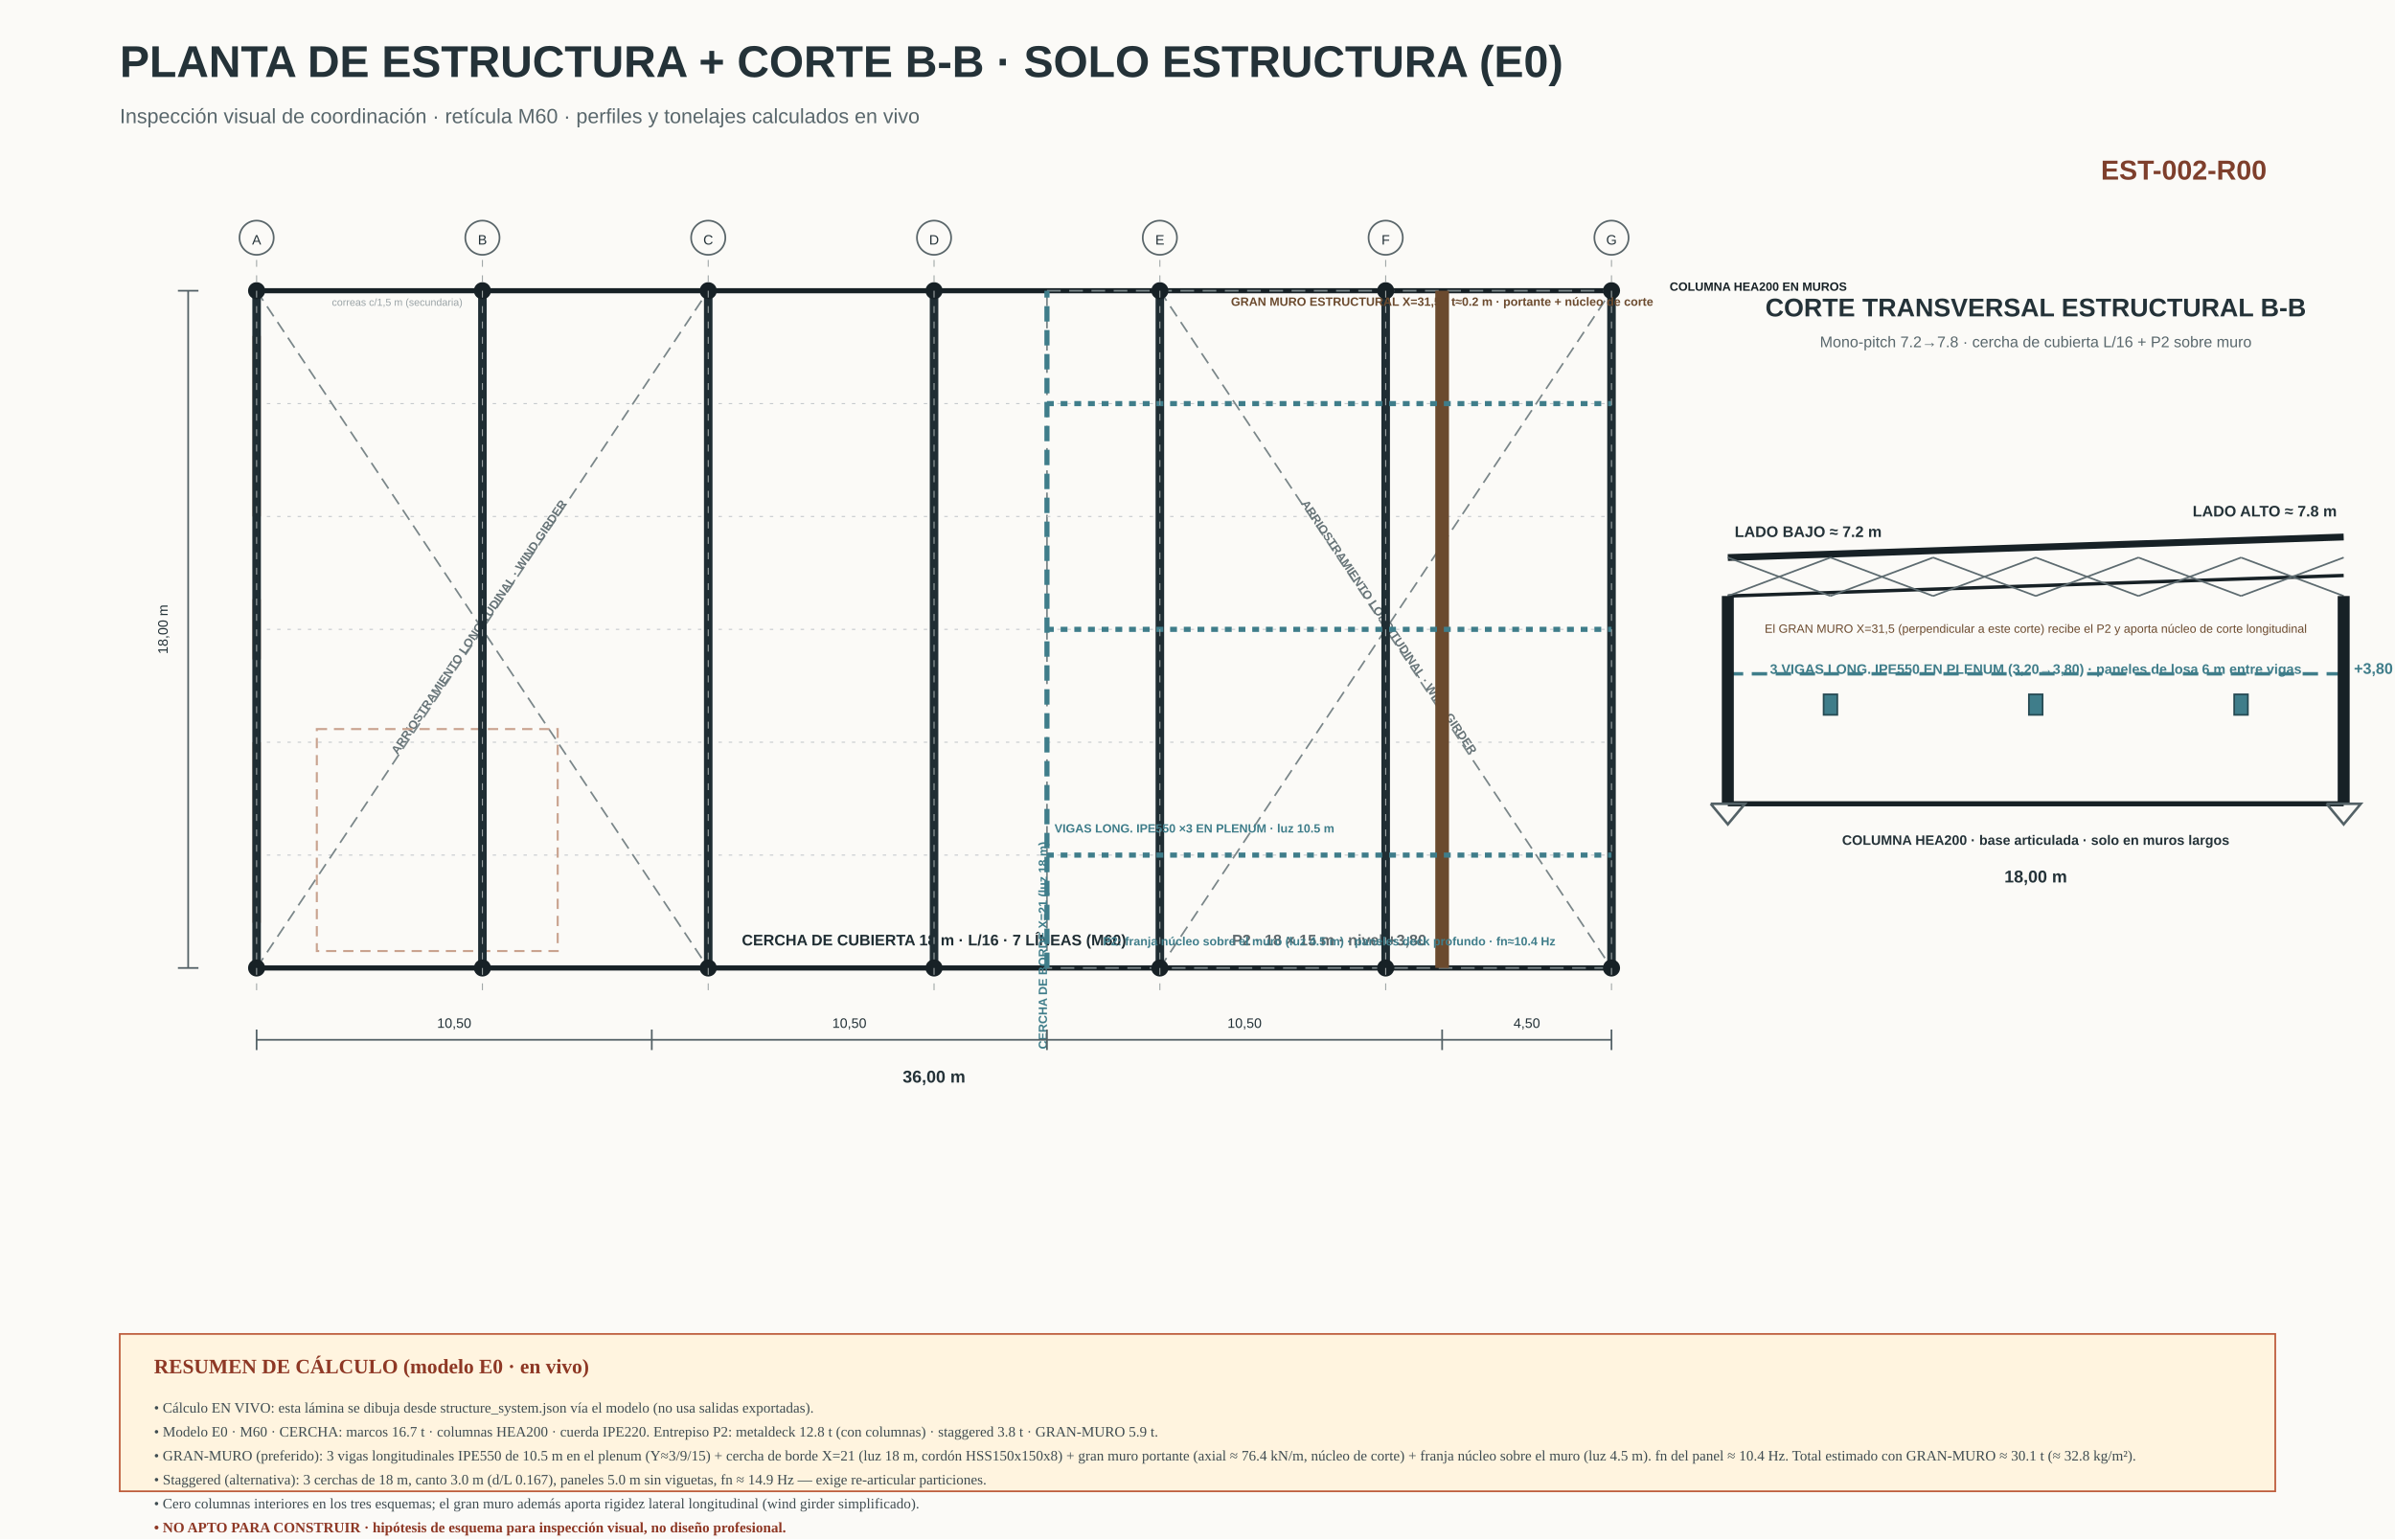
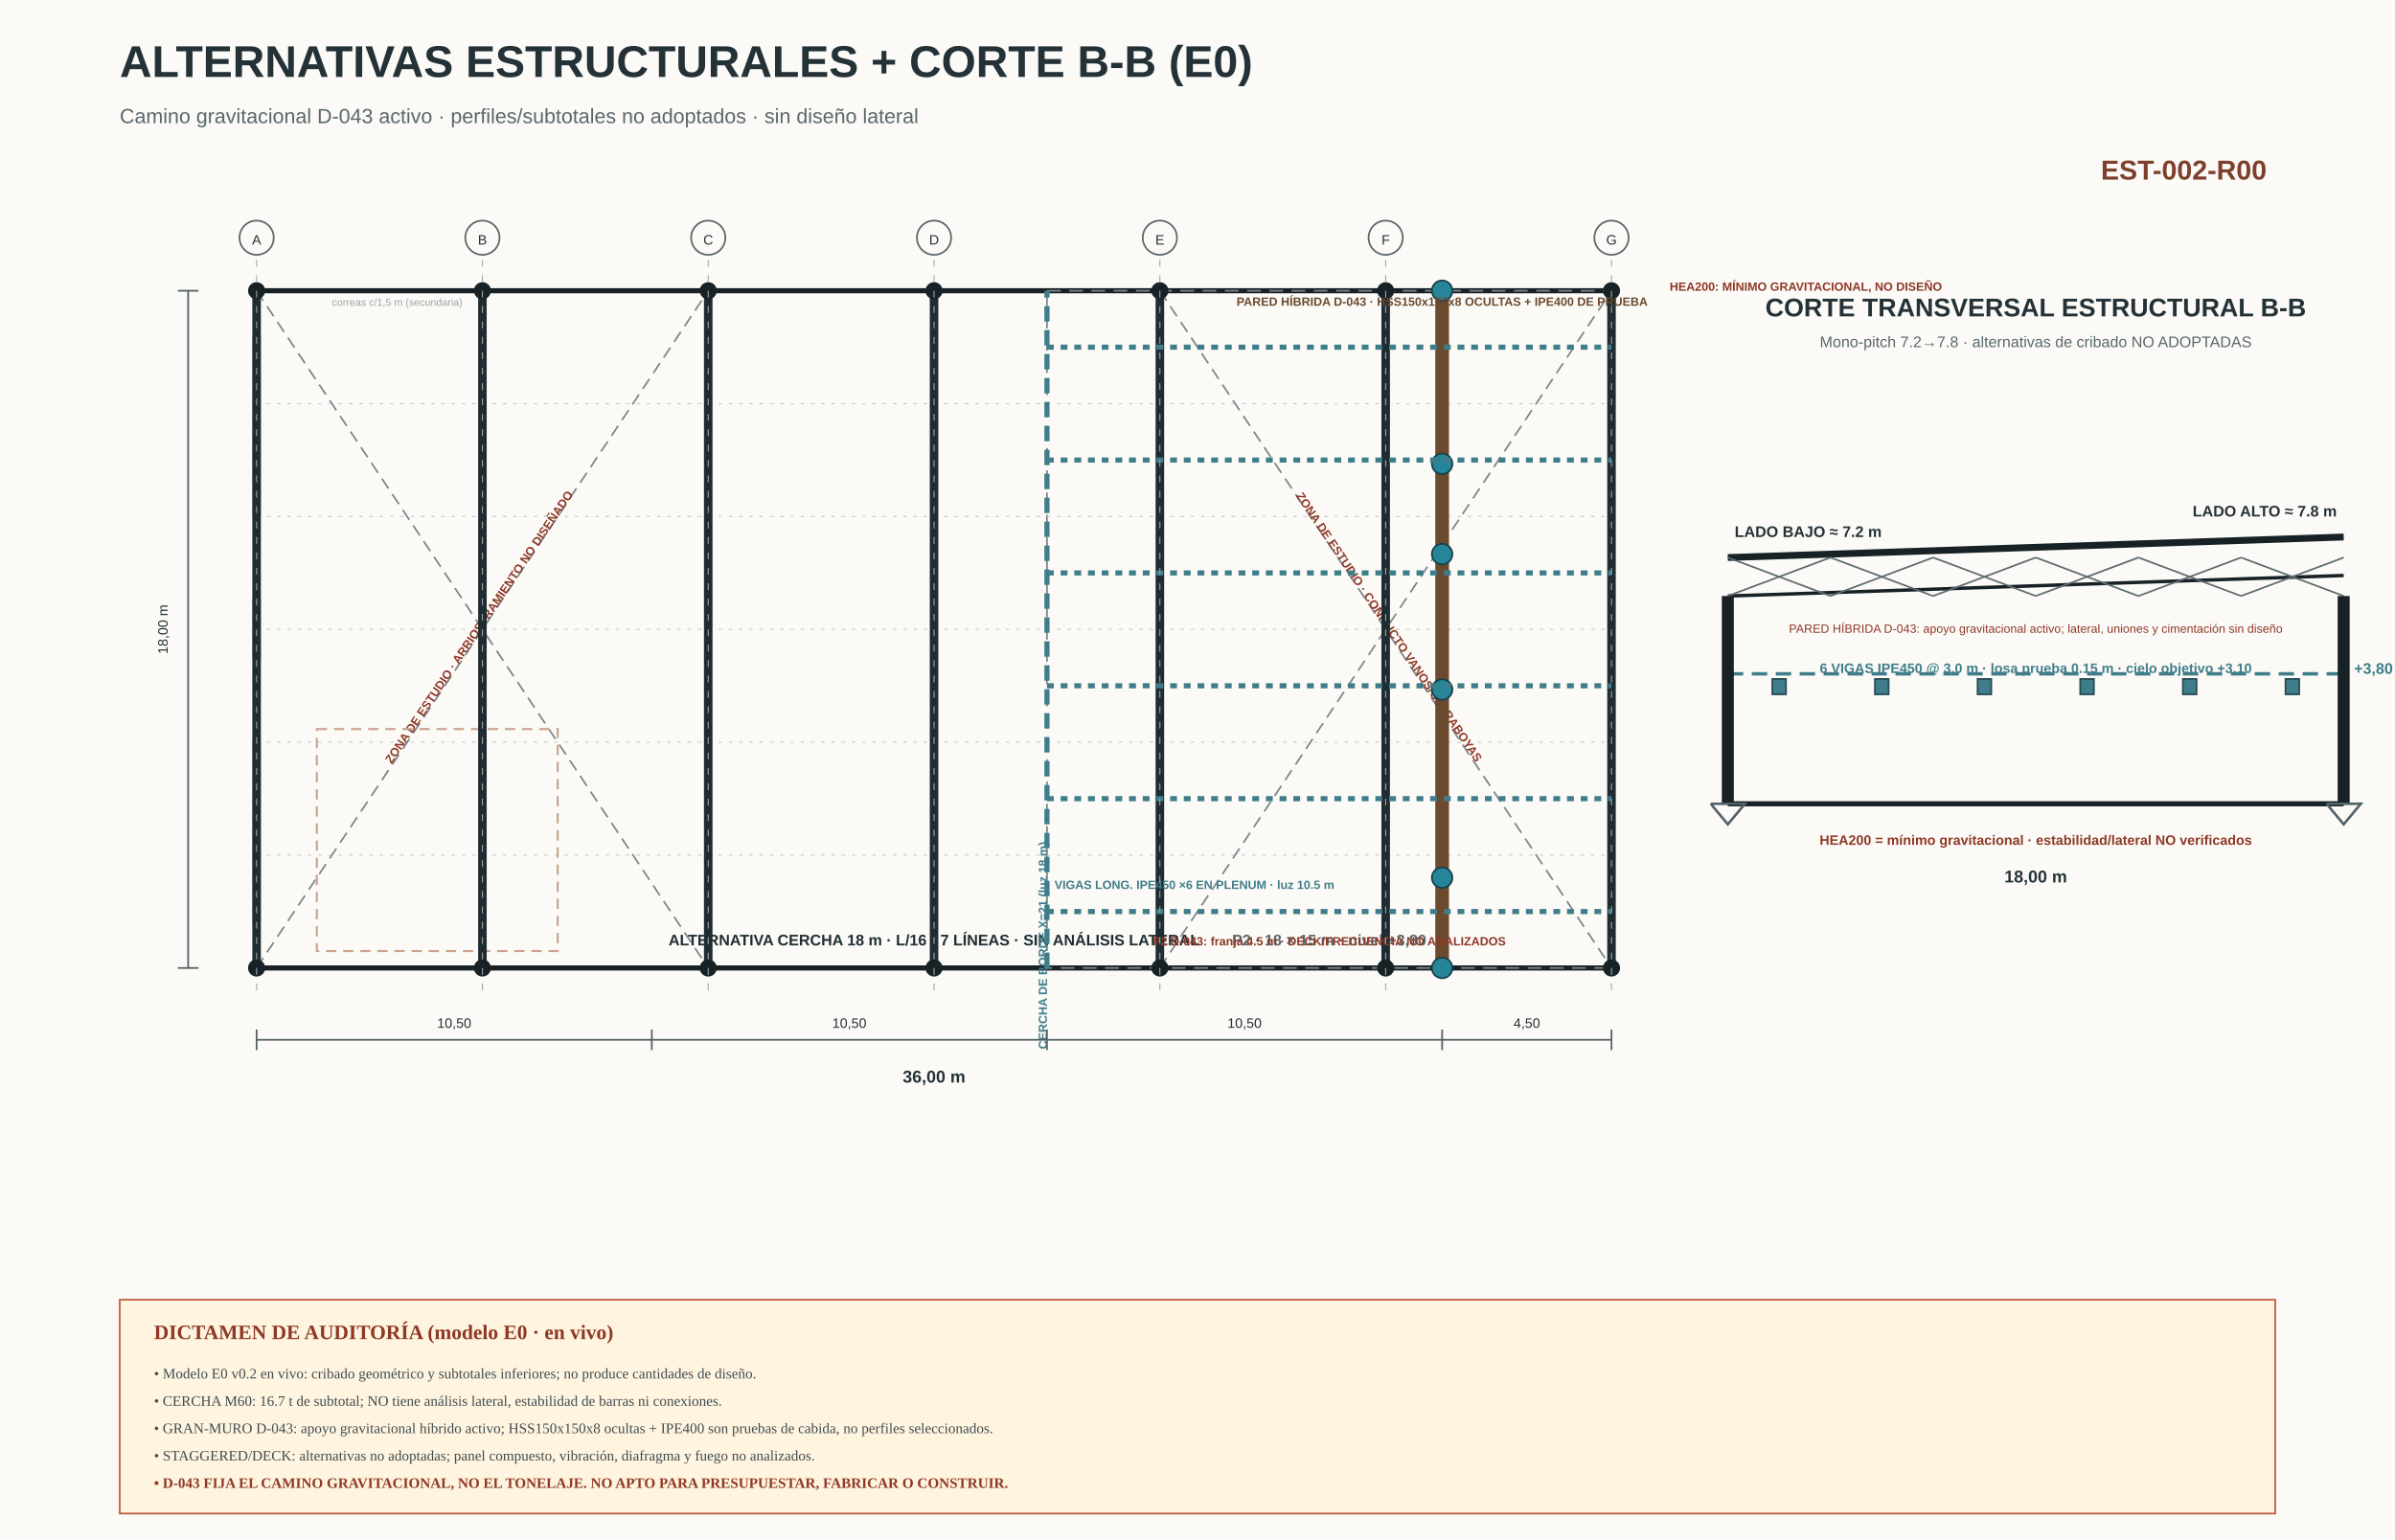
<svg xmlns="http://www.w3.org/2000/svg" width="1400" height="900" viewBox="0 0 1400 900">
  <rect width="1400" height="900" fill="#fbfaf7" />
  <g font-family="Arial">
-     <text x="70" y="45" font-size="26" text-anchor="start" font-weight="700" fill="#243238">PLANTA DE ESTRUCTURA + CORTE B-B · SOLO ESTRUCTURA (E0)</text>
-     <text x="70" y="72" font-size="12" text-anchor="start" font-weight="400" fill="#59676c">Inspección visual de coordinación · retícula M60 · perfiles y tonelajes calculados en vivo</text>
+     <text x="70" y="45" font-size="26" text-anchor="start" font-weight="700" fill="#243238">ALTERNATIVAS ESTRUCTURALES + CORTE B-B (E0)</text>
+     <text x="70" y="72" font-size="12" text-anchor="start" font-weight="400" fill="#59676c">Camino gravitacional D-043 activo · perfiles/subtotales no adoptados · sin diseño lateral</text>
    <text x="1325" y="105" font-size="16" text-anchor="end" font-weight="700" fill="#7e3f2c">EST-002-R00</text>
  </g>
  <g font-family="Arial" fill="#20292e">
    <rect x="150.0" y="170.0" width="792.0" height="396.0" fill="none" stroke="#172126" stroke-width="3" />
    <rect x="612.0" y="170.0" width="330.0" height="396.0" fill="none" stroke="#7a8689" stroke-width="1" stroke-dasharray="8 5" />
    <text x="777.0" y="552.8" font-size="9" text-anchor="middle" font-weight="700" fill="#5c676b">P2 · 18 × 15 m · nivel +3,80</text>
    <line x1="150.0" y1="500.0" x2="942.0" y2="500.0" stroke="#c3c8cb" stroke-width="0.6" stroke-dasharray="2 4" />
    <line x1="150.0" y1="434.0" x2="942.0" y2="434.0" stroke="#c3c8cb" stroke-width="0.6" stroke-dasharray="2 4" />
    <line x1="150.0" y1="368.0" x2="942.0" y2="368.0" stroke="#c3c8cb" stroke-width="0.6" stroke-dasharray="2 4" />
    <line x1="150.0" y1="302.0" x2="942.0" y2="302.0" stroke="#c3c8cb" stroke-width="0.6" stroke-dasharray="2 4" />
    <line x1="150.0" y1="236.0" x2="942.0" y2="236.0" stroke="#c3c8cb" stroke-width="0.6" stroke-dasharray="2 4" />
    <text x="194.0" y="178.8" font-size="6" text-anchor="start" font-weight="400" fill="#9aa3a6">correas c/1,5 m (secundaria)</text>
    <line x1="150.0" y1="566.0" x2="414.0" y2="170.0" stroke="#7a8689" stroke-width="1.0" stroke-dasharray="7 4" />
    <line x1="150.0" y1="170.0" x2="414.0" y2="566.0" stroke="#7a8689" stroke-width="1.0" stroke-dasharray="7 4" />
    <line x1="678.0" y1="566.0" x2="942.0" y2="170.0" stroke="#7a8689" stroke-width="1.0" stroke-dasharray="7 4" />
    <line x1="678.0" y1="170.0" x2="942.0" y2="566.0" stroke="#7a8689" stroke-width="1.0" stroke-dasharray="7 4" />
-     <text x="282.0" y="368.0" font-size="7" text-anchor="middle" font-weight="700" fill="#667377" transform="rotate(-56 282.0 368.0)">ARRIOSTRAMIENTO LONGITUDINAL · WIND GIRDER</text>
-     <text x="810.0" y="368.0" font-size="7" text-anchor="middle" font-weight="700" fill="#667377" transform="rotate(56 810.0 368.0)">ARRIOSTRAMIENTO LONGITUDINAL · WIND GIRDER</text>
+     <text x="282.0" y="368.0" font-size="7" text-anchor="middle" font-weight="700" fill="#8e3825" transform="rotate(-56 282.0 368.0)">ZONA DE ESTUDIO · ARRIOSTRAMIENTO NO DISEÑADO</text>
+     <text x="810.0" y="368.0" font-size="7" text-anchor="middle" font-weight="700" fill="#8e3825" transform="rotate(56 810.0 368.0)">ZONA DE ESTUDIO · CONFLICTO VANOS/CLARABOYAS</text>
    <line x1="150.0" y1="539.6" x2="150.0" y2="434.0" stroke="#c9a38f" stroke-width="5" />
    <line x1="150.0" y1="385.6" x2="150.0" y2="350.4" stroke="#c9a38f" stroke-width="5" />
    <line x1="150.0" y1="302.0" x2="150.0" y2="196.4" stroke="#c9a38f" stroke-width="5" />
    <rect x="185.2" y="426.3" width="140.8" height="129.8" fill="none" stroke="#c9a38f" stroke-width="1.2" stroke-dasharray="6 4" />
    <line x1="150.0" y1="566.0" x2="150.0" y2="170.0" stroke="#1f2d33" stroke-width="5" />
    <line x1="282.0" y1="566.0" x2="282.0" y2="170.0" stroke="#1f2d33" stroke-width="5" />
    <line x1="414.0" y1="566.0" x2="414.0" y2="170.0" stroke="#1f2d33" stroke-width="5" />
    <line x1="546.0" y1="566.0" x2="546.0" y2="170.0" stroke="#1f2d33" stroke-width="5" />
    <line x1="678.0" y1="566.0" x2="678.0" y2="170.0" stroke="#1f2d33" stroke-width="5" />
    <line x1="810.0" y1="566.0" x2="810.0" y2="170.0" stroke="#1f2d33" stroke-width="5" />
    <line x1="942.0" y1="566.0" x2="942.0" y2="170.0" stroke="#1f2d33" stroke-width="5" />
-     <text x="546.0" y="552.8" font-size="9" text-anchor="middle" font-weight="700" fill="#1f2d33">CERCHA DE CUBIERTA 18 m · L/16 · 7 LÍNEAS (M60)</text>
+     <text x="546.0" y="552.8" font-size="9" text-anchor="middle" font-weight="700" fill="#1f2d33">ALTERNATIVA CERCHA 18 m · L/16 · 7 LÍNEAS · SIN ANÁLISIS LATERAL</text>
    <circle cx="150.0" cy="566.0" r="5" fill="#172126" />
    <circle cx="150.0" cy="170.0" r="5" fill="#172126" />
    <circle cx="282.0" cy="566.0" r="5" fill="#172126" />
    <circle cx="282.0" cy="170.0" r="5" fill="#172126" />
    <circle cx="414.0" cy="566.0" r="5" fill="#172126" />
    <circle cx="414.0" cy="170.0" r="5" fill="#172126" />
    <circle cx="546.0" cy="566.0" r="5" fill="#172126" />
    <circle cx="546.0" cy="170.0" r="5" fill="#172126" />
    <circle cx="678.0" cy="566.0" r="5" fill="#172126" />
    <circle cx="678.0" cy="170.0" r="5" fill="#172126" />
    <circle cx="810.0" cy="566.0" r="5" fill="#172126" />
    <circle cx="810.0" cy="170.0" r="5" fill="#172126" />
    <circle cx="942.0" cy="566.0" r="5" fill="#172126" />
    <circle cx="942.0" cy="170.0" r="5" fill="#172126" />
-     <text x="976.0" y="170.0" font-size="7" text-anchor="start" font-weight="700" fill="#172126">COLUMNA HEA200 EN MUROS</text>
+     <text x="976.0" y="170.0" font-size="7" text-anchor="start" font-weight="700" fill="#8e3825">HEA200: MÍNIMO GRAVITACIONAL, NO DISEÑO</text>
    <line x1="843.0" y1="566.0" x2="843.0" y2="170.0" stroke="#6b4a2e" stroke-width="8" />
-     <text x="843.0" y="178.8" font-size="7" text-anchor="middle" font-weight="700" fill="#6b4a2e">GRAN MURO ESTRUCTURAL X=31,5 · t≈0.2 m · portante + núcleo de corte</text>
+     <circle cx="843.0" cy="566.0" r="6" fill="#27859a" stroke="#173f48" stroke-width="1" />
+     <circle cx="843.0" cy="513.2" r="6" fill="#27859a" stroke="#173f48" stroke-width="1" />
+     <circle cx="843.0" cy="403.2" r="6" fill="#27859a" stroke="#173f48" stroke-width="1" />
+     <circle cx="843.0" cy="324.0" r="6" fill="#27859a" stroke="#173f48" stroke-width="1" />
+     <circle cx="843.0" cy="271.2" r="6" fill="#27859a" stroke="#173f48" stroke-width="1" />
+     <circle cx="843.0" cy="170.0" r="6" fill="#27859a" stroke="#173f48" stroke-width="1" />
+     <text x="843.0" y="178.8" font-size="7" text-anchor="middle" font-weight="700" fill="#6b4a2e">PARED HÍBRIDA D-043 · HSS150x150x8 OCULTAS + IPE400 DE PRUEBA</text>
    <line x1="612.0" y1="566.0" x2="612.0" y2="170.0" stroke="#3f7d8a" stroke-width="3" stroke-dasharray="9 5" />
    <text x="612.0" y="552.8" font-size="7" text-anchor="middle" font-weight="700" fill="#3f7d8a" transform="rotate(-90 612.0 552.8)">CERCHA DE BORDE X=21 (luz 18 m)</text>
-     <line x1="612.0" y1="500.0" x2="942.0" y2="500.0" stroke="#3f7d8a" stroke-width="3" stroke-dasharray="4 4" />
-     <line x1="612.0" y1="368.0" x2="942.0" y2="368.0" stroke="#3f7d8a" stroke-width="3" stroke-dasharray="4 4" />
-     <line x1="612.0" y1="236.0" x2="942.0" y2="236.0" stroke="#3f7d8a" stroke-width="3" stroke-dasharray="4 4" />
-     <text x="616.4" y="486.8" font-size="7" text-anchor="start" font-weight="700" fill="#3f7d8a">VIGAS LONG. IPE550 ×3 EN PLENUM · luz 10.5 m</text>
-     <text x="777.0" y="552.8" font-size="7" text-anchor="middle" font-weight="700" fill="#3f7d8a">P2: franja núcleo sobre el muro (luz 4.5 m) · paneles deck profundo · fn≈10.4 Hz</text>
+     <line x1="612.0" y1="533.0" x2="942.0" y2="533.0" stroke="#3f7d8a" stroke-width="3" stroke-dasharray="4 4" />
+     <line x1="612.0" y1="467.0" x2="942.0" y2="467.0" stroke="#3f7d8a" stroke-width="3" stroke-dasharray="4 4" />
+     <line x1="612.0" y1="401.0" x2="942.0" y2="401.0" stroke="#3f7d8a" stroke-width="3" stroke-dasharray="4 4" />
+     <line x1="612.0" y1="335.0" x2="942.0" y2="335.0" stroke="#3f7d8a" stroke-width="3" stroke-dasharray="4 4" />
+     <line x1="612.0" y1="269.0" x2="942.0" y2="269.0" stroke="#3f7d8a" stroke-width="3" stroke-dasharray="4 4" />
+     <line x1="612.0" y1="203.0" x2="942.0" y2="203.0" stroke="#3f7d8a" stroke-width="3" stroke-dasharray="4 4" />
+     <text x="616.4" y="519.8" font-size="7" text-anchor="start" font-weight="700" fill="#3f7d8a">VIGAS LONG. IPE450 ×6 EN PLENUM · luz 10.5 m</text>
+     <text x="777.0" y="552.8" font-size="7" text-anchor="middle" font-weight="700" fill="#8e3825">P2 D-043: franja 4.5 m · DECK/FRECUENCIA NO ANALIZADOS</text>
    <line x1="150.0" y1="152.0" x2="150.0" y2="584.0" stroke="#9ea5a5" stroke-width="0.6" stroke-dasharray="4 5" />
    <circle cx="150.0" cy="139.0" r="10" fill="#fbfaf7" stroke="#5a666a" />
    <text x="150.0" y="143.0" font-size="8" text-anchor="middle" font-weight="400" fill="#243238">A</text>
    <line x1="282.0" y1="152.0" x2="282.0" y2="584.0" stroke="#9ea5a5" stroke-width="0.6" stroke-dasharray="4 5" />
    <circle cx="282.0" cy="139.0" r="10" fill="#fbfaf7" stroke="#5a666a" />
    <text x="282.0" y="143.0" font-size="8" text-anchor="middle" font-weight="400" fill="#243238">B</text>
    <line x1="414.0" y1="152.0" x2="414.0" y2="584.0" stroke="#9ea5a5" stroke-width="0.6" stroke-dasharray="4 5" />
    <circle cx="414.0" cy="139.0" r="10" fill="#fbfaf7" stroke="#5a666a" />
    <text x="414.0" y="143.0" font-size="8" text-anchor="middle" font-weight="400" fill="#243238">C</text>
    <line x1="546.0" y1="152.0" x2="546.0" y2="584.0" stroke="#9ea5a5" stroke-width="0.6" stroke-dasharray="4 5" />
    <circle cx="546.0" cy="139.0" r="10" fill="#fbfaf7" stroke="#5a666a" />
    <text x="546.0" y="143.0" font-size="8" text-anchor="middle" font-weight="400" fill="#243238">D</text>
    <line x1="678.0" y1="152.0" x2="678.0" y2="584.0" stroke="#9ea5a5" stroke-width="0.6" stroke-dasharray="4 5" />
    <circle cx="678.0" cy="139.0" r="10" fill="#fbfaf7" stroke="#5a666a" />
    <text x="678.0" y="143.0" font-size="8" text-anchor="middle" font-weight="400" fill="#243238">E</text>
    <line x1="810.0" y1="152.0" x2="810.0" y2="584.0" stroke="#9ea5a5" stroke-width="0.6" stroke-dasharray="4 5" />
    <circle cx="810.0" cy="139.0" r="10" fill="#fbfaf7" stroke="#5a666a" />
    <text x="810.0" y="143.0" font-size="8" text-anchor="middle" font-weight="400" fill="#243238">F</text>
    <line x1="942.0" y1="152.0" x2="942.0" y2="584.0" stroke="#9ea5a5" stroke-width="0.6" stroke-dasharray="4 5" />
    <circle cx="942.0" cy="139.0" r="10" fill="#fbfaf7" stroke="#5a666a" />
    <text x="942.0" y="143.0" font-size="8" text-anchor="middle" font-weight="400" fill="#243238">G</text>
    <line x1="150.0" y1="608.0" x2="942.0" y2="608.0" stroke="#536166" stroke-width="1.0" />
    <line x1="150.0" y1="602.0" x2="150.0" y2="614.0" stroke="#536166" stroke-width="1.0" />
    <line x1="381.0" y1="602.0" x2="381.0" y2="614.0" stroke="#536166" stroke-width="1.0" />
    <line x1="612.0" y1="602.0" x2="612.0" y2="614.0" stroke="#536166" stroke-width="1.0" />
    <line x1="843.0" y1="602.0" x2="843.0" y2="614.0" stroke="#536166" stroke-width="1.0" />
    <line x1="942.0" y1="602.0" x2="942.0" y2="614.0" stroke="#536166" stroke-width="1.0" />
    <text x="265.5" y="601.0" font-size="8" text-anchor="middle" font-weight="400" fill="#243238">10,50</text>
    <text x="496.5" y="601.0" font-size="8" text-anchor="middle" font-weight="400" fill="#243238">10,50</text>
    <text x="727.5" y="601.0" font-size="8" text-anchor="middle" font-weight="400" fill="#243238">10,50</text>
    <text x="892.5" y="601.0" font-size="8" text-anchor="middle" font-weight="400" fill="#243238">4,50</text>
    <text x="546.0" y="633.0" font-size="10" text-anchor="middle" font-weight="700" fill="#243238">36,00 m</text>
    <line x1="110.0" y1="566.0" x2="110.0" y2="170.0" stroke="#536166" stroke-width="1.0" />
    <line x1="104.0" y1="566.0" x2="116.0" y2="566.0" stroke="#536166" stroke-width="1.0" />
    <line x1="104.0" y1="170.0" x2="116.0" y2="170.0" stroke="#536166" stroke-width="1.0" />
    <text x="98.0" y="368.0" font-size="8" text-anchor="middle" font-weight="400" fill="#243238" transform="rotate(-90 98.0 368.0)">18,00 m</text>
    <text x="1190.0" y="185" font-size="15" text-anchor="middle" font-weight="700" fill="#243238">CORTE TRANSVERSAL ESTRUCTURAL B-B</text>
-     <text x="1190.0" y="203" font-size="9" text-anchor="middle" font-weight="400" fill="#59676c">Mono-pitch 7.2→7.8 · cercha de cubierta L/16 + P2 sobre muro</text>
+     <text x="1190.0" y="203" font-size="9" text-anchor="middle" font-weight="400" fill="#59676c">Mono-pitch 7.2→7.8 · alternativas de cribado NO ADOPTADAS</text>
    <line x1="1010.0" y1="470.0" x2="1370.0" y2="470.0" stroke="#172126" stroke-width="3" />
    <line x1="1010.0" y1="394.0" x2="1370.0" y2="394.0" stroke="#3f7d8a" stroke-width="2" stroke-dasharray="9 5" />
    <text x="1376.0" y="394.0" font-size="9" text-anchor="start" font-weight="700" fill="#3f7d8a">+3,80</text>
-     <rect x="1066.0" y="406.0" width="8" height="12.0" fill="#3f7d8a" stroke="#274a53" stroke-width="1" />
-     <rect x="1186.0" y="406.0" width="8" height="12.0" fill="#3f7d8a" stroke="#274a53" stroke-width="1" />
-     <rect x="1306.0" y="406.0" width="8" height="12.0" fill="#3f7d8a" stroke="#274a53" stroke-width="1" />
-     <text x="1190.0" y="394.0" font-size="8" text-anchor="middle" font-weight="700" fill="#3f7d8a">3 VIGAS LONG. IPE550 EN PLENUM (3,20→3,80) · paneles de losa 6 m entre vigas</text>
-     <text x="1190.0" y="370.0" font-size="7" text-anchor="middle" font-weight="400" fill="#6b4a2e">El GRAN MURO X=31,5 (perpendicular a este corte) recibe el P2 y aporta núcleo de corte longitudinal</text>
+     <rect x="1036.0" y="397.0" width="8" height="9.0" fill="#3f7d8a" stroke="#274a53" stroke-width="1" />
+     <rect x="1096.0" y="397.0" width="8" height="9.0" fill="#3f7d8a" stroke="#274a53" stroke-width="1" />
+     <rect x="1156.0" y="397.0" width="8" height="9.0" fill="#3f7d8a" stroke="#274a53" stroke-width="1" />
+     <rect x="1216.0" y="397.0" width="8" height="9.0" fill="#3f7d8a" stroke="#274a53" stroke-width="1" />
+     <rect x="1276.0" y="397.0" width="8" height="9.0" fill="#3f7d8a" stroke="#274a53" stroke-width="1" />
+     <rect x="1336.0" y="397.0" width="8" height="9.0" fill="#3f7d8a" stroke="#274a53" stroke-width="1" />
+     <text x="1190.0" y="393.5" font-size="8" text-anchor="middle" font-weight="700" fill="#3f7d8a">6 VIGAS IPE450 @ 3.0 m · losa prueba 0.15 m · cielo objetivo +3,10</text>
+     <text x="1190.0" y="370.0" font-size="7" text-anchor="middle" font-weight="400" fill="#8e3825">PARED HÍBRIDA D-043: apoyo gravitacional activo; lateral, uniones y cimentación sin diseño</text>
    <line x1="1010.0" y1="326.0" x2="1370.0" y2="314.0" stroke="#172126" stroke-width="4" />
    <line x1="1010.0" y1="348.5" x2="1370.0" y2="336.5" stroke="#172126" stroke-width="2" />
    <line x1="1010.0" y1="348.5" x2="1070.0" y2="326.0" stroke="#5d6b70" stroke-width="1.0" />
    <line x1="1010.0" y1="326.0" x2="1070.0" y2="348.5" stroke="#5d6b70" stroke-width="1.0" />
    <line x1="1070.0" y1="348.5" x2="1130.0" y2="326.0" stroke="#5d6b70" stroke-width="1.0" />
    <line x1="1070.0" y1="326.0" x2="1130.0" y2="348.5" stroke="#5d6b70" stroke-width="1.0" />
    <line x1="1130.0" y1="348.5" x2="1190.0" y2="326.0" stroke="#5d6b70" stroke-width="1.0" />
    <line x1="1130.0" y1="326.0" x2="1190.0" y2="348.5" stroke="#5d6b70" stroke-width="1.0" />
    <line x1="1190.0" y1="348.5" x2="1250.0" y2="326.0" stroke="#5d6b70" stroke-width="1.0" />
    <line x1="1190.0" y1="326.0" x2="1250.0" y2="348.5" stroke="#5d6b70" stroke-width="1.0" />
    <line x1="1250.0" y1="348.5" x2="1310.0" y2="326.0" stroke="#5d6b70" stroke-width="1.0" />
    <line x1="1250.0" y1="326.0" x2="1310.0" y2="348.5" stroke="#5d6b70" stroke-width="1.0" />
    <line x1="1310.0" y1="348.5" x2="1370.0" y2="326.0" stroke="#5d6b70" stroke-width="1.0" />
    <line x1="1310.0" y1="326.0" x2="1370.0" y2="348.5" stroke="#5d6b70" stroke-width="1.0" />
    <text x="1014.0" y="314.0" font-size="9" text-anchor="start" font-weight="700" fill="#243238">LADO BAJO ≈ 7.2 m</text>
    <text x="1366.0" y="302.0" font-size="9" text-anchor="end" font-weight="700" fill="#243238">LADO ALTO ≈ 7.8 m</text>
    <line x1="1010.0" y1="470.0" x2="1010.0" y2="348.5" stroke="#172126" stroke-width="7" />
    <polyline points="1000.0,470.0 1020.0,470.0 1010.0,482.0 1000.0,470.0" fill="none" stroke="#536166" stroke-width="1.5" />
    <line x1="1370.0" y1="470.0" x2="1370.0" y2="348.5" stroke="#172126" stroke-width="7" />
    <polyline points="1360.0,470.0 1380.0,470.0 1370.0,482.0 1360.0,470.0" fill="none" stroke="#536166" stroke-width="1.5" />
-     <text x="1190.0" y="494.0" font-size="8" text-anchor="middle" font-weight="700" fill="#243238">COLUMNA HEA200 · base articulada · solo en muros largos</text>
+     <text x="1190.0" y="494.0" font-size="8" text-anchor="middle" font-weight="700" fill="#8e3825">HEA200 = mínimo gravitacional · estabilidad/lateral NO verificados</text>
    <text x="1190.0" y="516.0" font-size="10" text-anchor="middle" font-weight="700" fill="#243238">18,00 m</text>
  </g>
-   <rect x="70" y="780" width="1260" height="92" fill="#fff4df" stroke="#bd5c3c" stroke-width="1" />
-   <text x="90" y="803" font-size="12" text-anchor="start" font-weight="700" fill="#8e3825">RESUMEN DE CÁLCULO (modelo E0 · en vivo)</text>
-   <text x="90" y="826" font-size="8.5" text-anchor="start" font-weight="400" fill="#3f4c51">• Cálculo EN VIVO: esta lámina se dibuja desde structure_system.json vía el modelo (no usa salidas exportadas).</text>
-   <text x="90" y="840" font-size="8.5" text-anchor="start" font-weight="400" fill="#3f4c51">• Modelo E0 · M60 · CERCHA: marcos 16.7 t · columnas HEA200 · cuerda IPE220. Entrepiso P2: metaldeck 12.8 t (con columnas) · staggered 3.8 t · GRAN-MURO 5.9 t.</text>
-   <text x="90" y="854" font-size="8.5" text-anchor="start" font-weight="400" fill="#3f4c51">• GRAN-MURO (preferido): 3 vigas longitudinales IPE550 de 10.5 m en el plenum (Y≈3/9/15) + cercha de borde X=21 (luz 18 m, cordón HSS150x150x8) + gran muro portante (axial ≈ 76.4 kN/m, núcleo de corte) + franja núcleo sobre el muro (luz 4.5 m). fn del panel ≈ 10.4 Hz. Total estimado con GRAN-MURO ≈ 30.1 t (≈ 32.8 kg/m²).</text>
-   <text x="90" y="868" font-size="8.5" text-anchor="start" font-weight="400" fill="#3f4c51">• Staggered (alternativa): 3 cerchas de 18 m, canto 3.0 m (d/L 0.167), paneles 5.0 m sin viguetas, fn ≈ 14.9 Hz — exige re-articular particiones.</text>
-   <text x="90" y="882" font-size="8.5" text-anchor="start" font-weight="400" fill="#3f4c51">• Cero columnas interiores en los tres esquemas; el gran muro además aporta rigidez lateral longitudinal (wind girder simplificado).</text>
-   <text x="90" y="896" font-size="8.5" text-anchor="start" font-weight="700" fill="#8e3825">• NO APTO PARA CONSTRUIR · hipótesis de esquema para inspección visual, no diseño profesional.</text>
+   <rect x="70" y="760" width="1260" height="125" fill="#fff4df" stroke="#bd5c3c" stroke-width="1" />
+   <text x="90" y="783" font-size="12" text-anchor="start" font-weight="700" fill="#8e3825">DICTAMEN DE AUDITORÍA (modelo E0 · en vivo)</text>
+   <text x="90" y="806" font-size="8.5" text-anchor="start" font-weight="400" fill="#3f4c51">• Modelo E0 v0.2 en vivo: cribado geométrico y subtotales inferiores; no produce cantidades de diseño.</text>
+   <text x="90" y="822" font-size="8.5" text-anchor="start" font-weight="400" fill="#3f4c51">• CERCHA M60: 16.7 t de subtotal; NO tiene análisis lateral, estabilidad de barras ni conexiones.</text>
+   <text x="90" y="838" font-size="8.5" text-anchor="start" font-weight="400" fill="#3f4c51">• GRAN-MURO D-043: apoyo gravitacional híbrido activo; HSS150x150x8 ocultas + IPE400 son pruebas de cabida, no perfiles seleccionados.</text>
+   <text x="90" y="854" font-size="8.5" text-anchor="start" font-weight="400" fill="#3f4c51">• STAGGERED/DECK: alternativas no adoptadas; panel compuesto, vibración, diafragma y fuego no analizados.</text>
+   <text x="90" y="870" font-size="8.5" text-anchor="start" font-weight="700" fill="#8e3825">• D-043 FIJA EL CAMINO GRAVITACIONAL, NO EL TONELAJE. NO APTO PARA PRESUPUESTAR, FABRICAR O CONSTRUIR.</text>
</svg>
